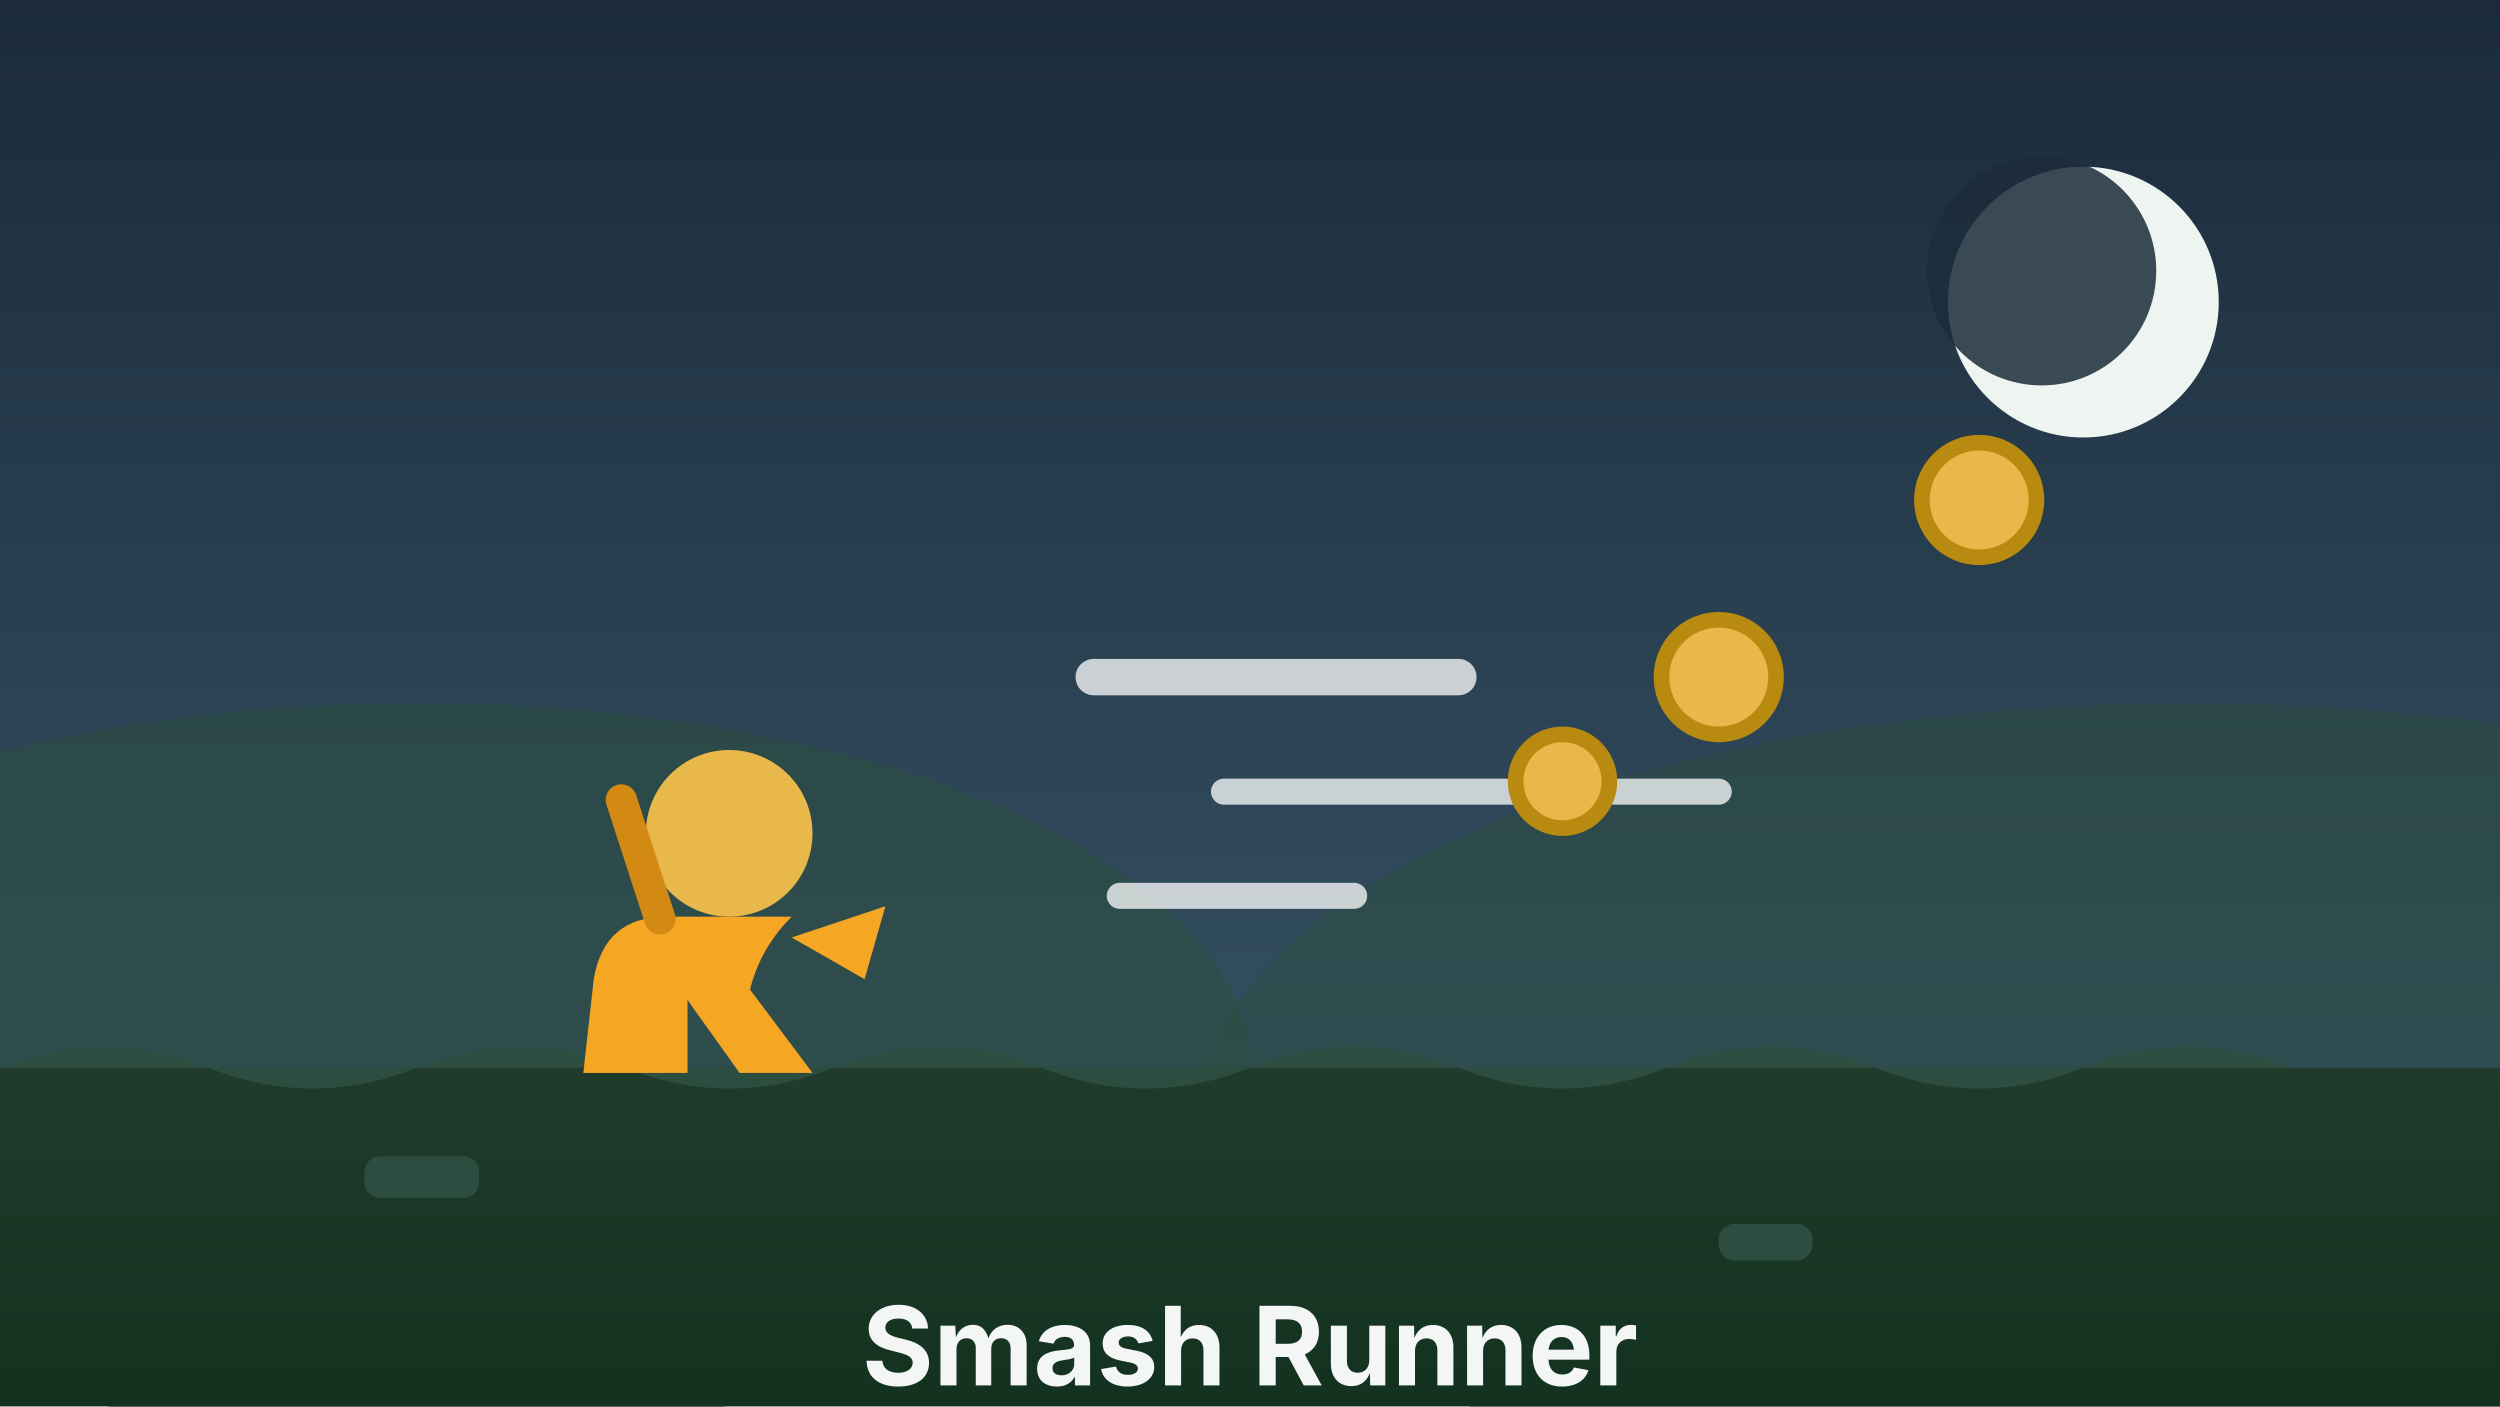
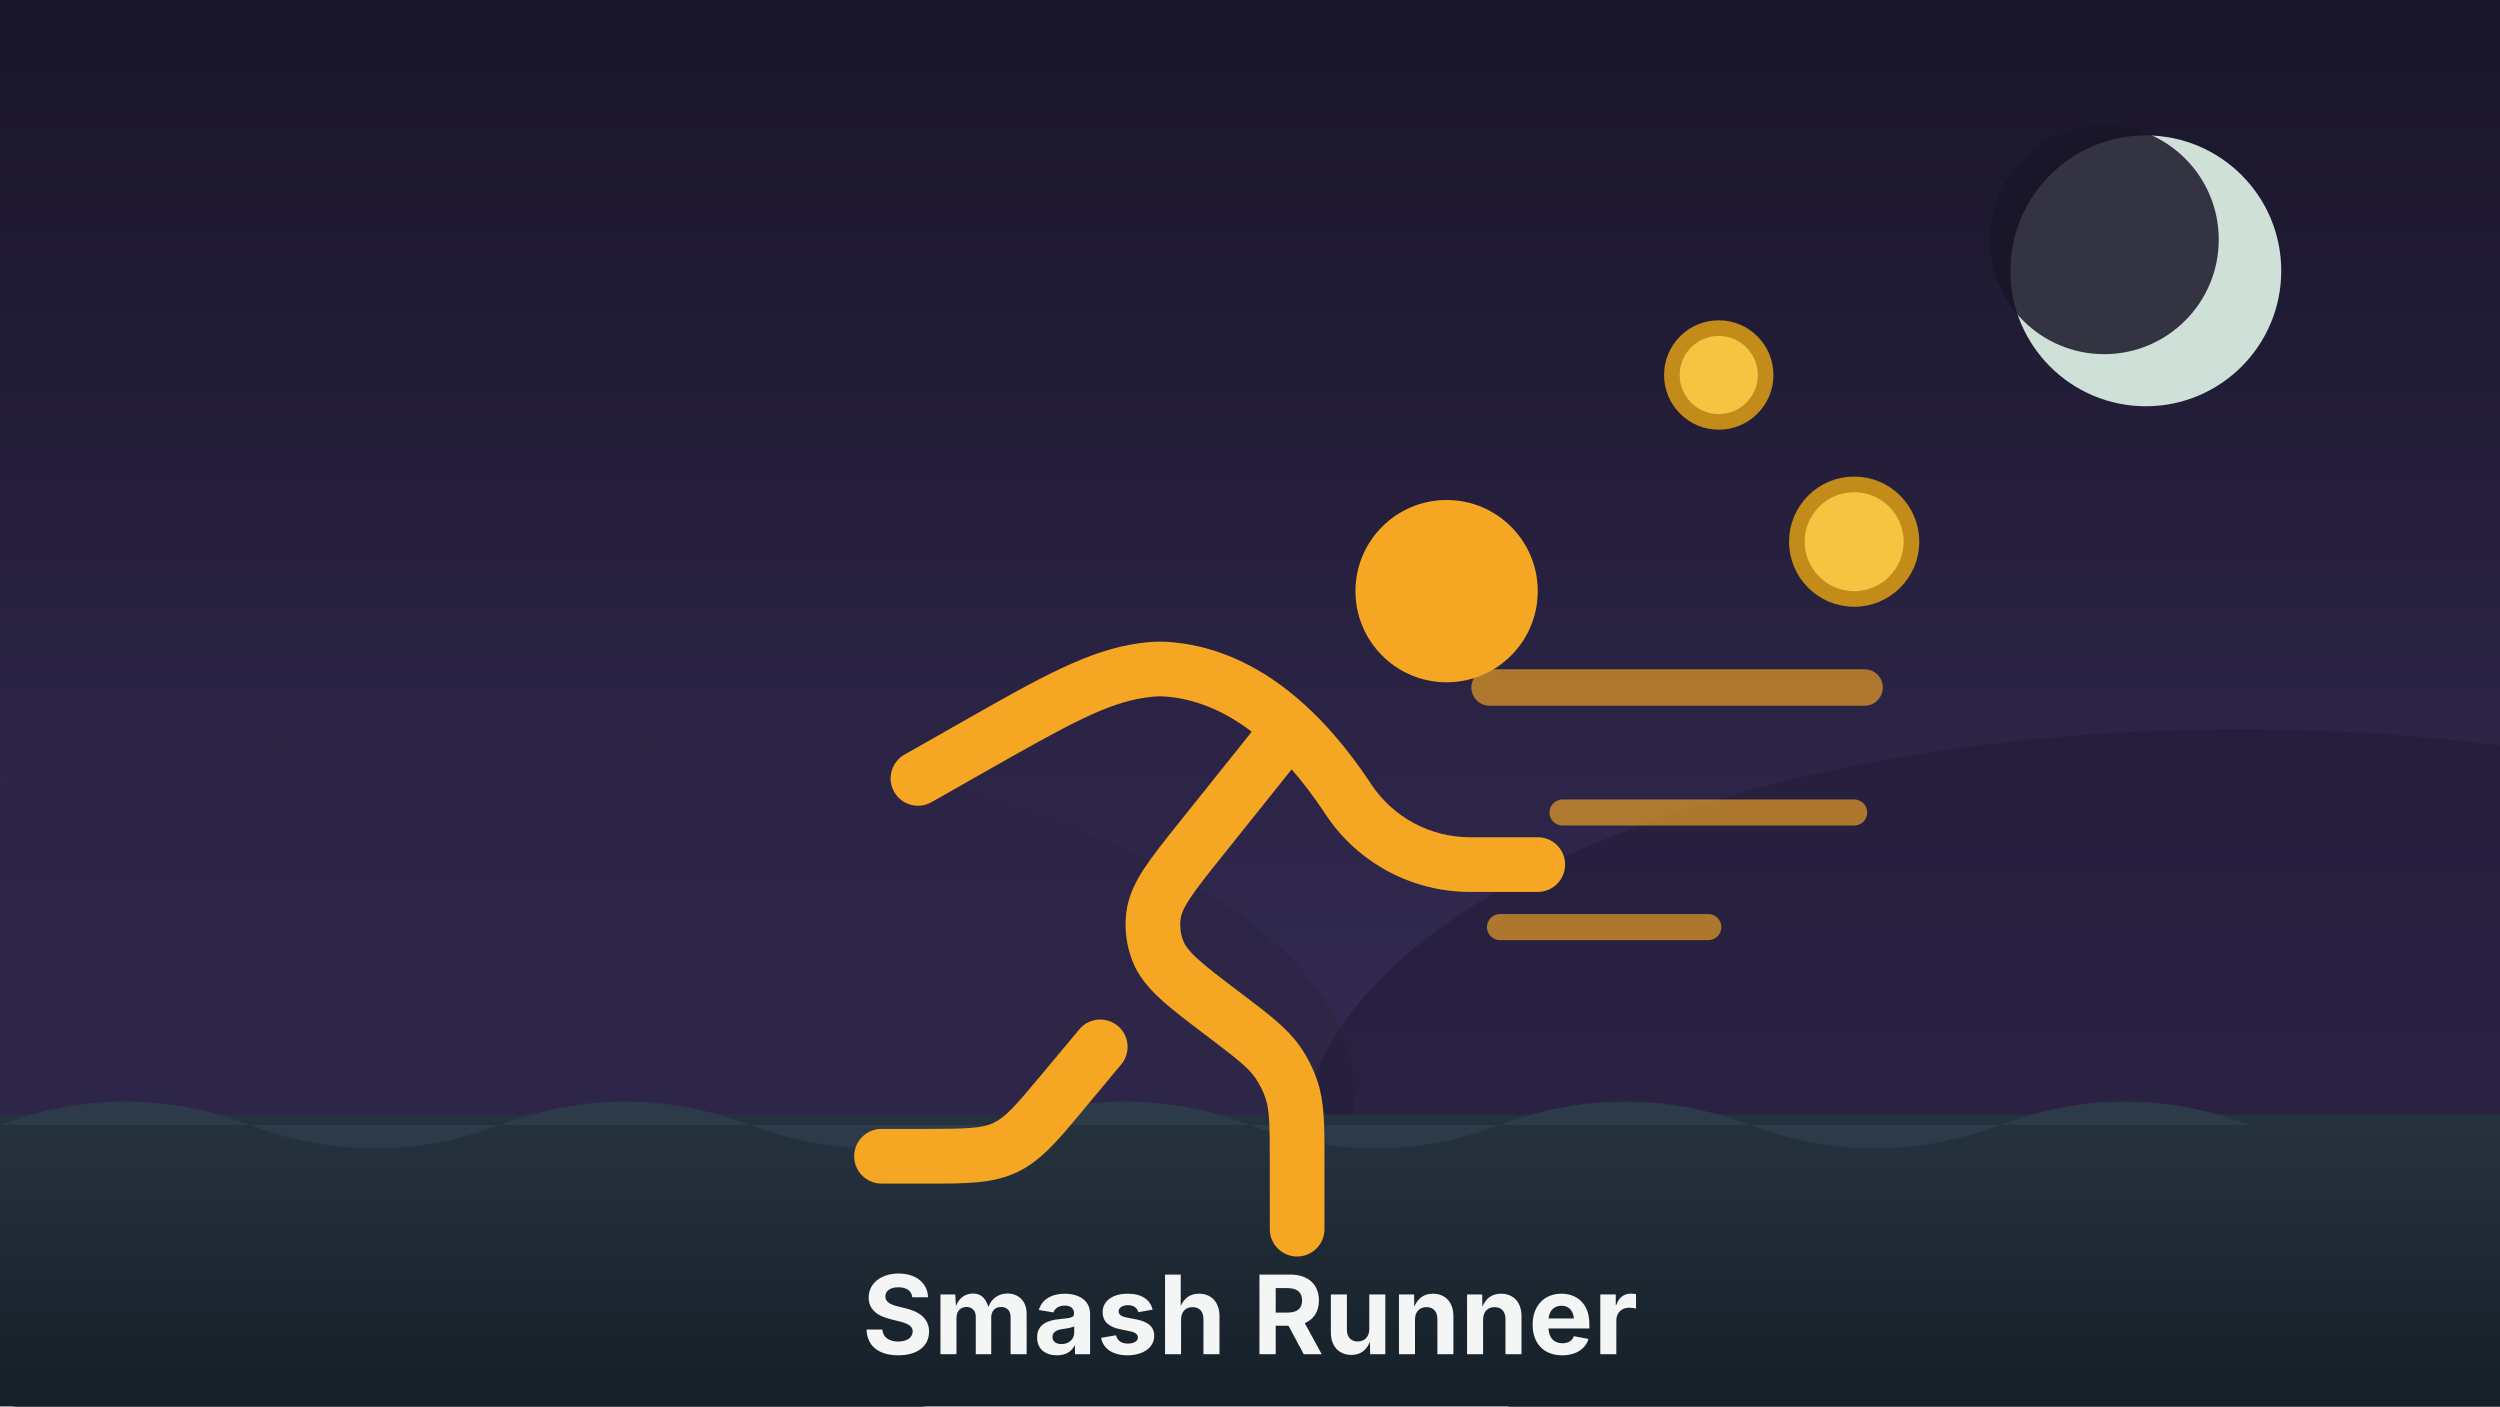
<svg xmlns="http://www.w3.org/2000/svg" width="480" height="270" viewBox="0 0 480 270" fill="none">
  <defs>
    <linearGradient id="sky" x1="0" y1="0" x2="0" y2="1">
-       <stop offset="0" stop-color="#1b2b3a" />
-       <stop offset="1" stop-color="#3b5b6e" />
+       <stop offset="0" stop-color="#191528" />
+       <stop offset="1" stop-color="#3b3160" />
    </linearGradient>
    <linearGradient id="ground" x1="0" y1="0" x2="0" y2="1">
-       <stop offset="0" stop-color="#203b2c" />
-       <stop offset="1" stop-color="#12321f" />
+       <stop offset="0" stop-color="#26323e" />
+       <stop offset="1" stop-color="#151f28" />
    </linearGradient>
  </defs>
  <rect width="480" height="270" fill="url(#sky)" />
-   <ellipse cx="80" cy="205" rx="160" ry="70" fill="#2c4d40" fill-opacity="0.6" />
-   <ellipse cx="420" cy="215" rx="190" ry="80" fill="#2c4d40" fill-opacity="0.5" />
-   <circle cx="400" cy="58" r="26" fill="#eef5f1" />
-   <circle cx="392" cy="52" r="22" fill="#1b2b3a" opacity="0.85" />
-   <rect x="0" y="205" width="480" height="65" fill="url(#ground)" />
-   <path d="M0 205 q20 -8 40 0 t40 0 t40 0 t40 0 t40 0 t40 0 t40 0 t40 0 t40 0 t40 0 t40 0 t0 0" fill="#2c4d40" />
-   <g>
-     <circle cx="140" cy="160" r="16" fill="#e8b94a" />
-     <path d="M128 176 q-12 0 -14 12 l-2 18 h20 v-14 l10 14 h14 l-12 -16 q2 -8 8 -14 z" fill="#f5a623" />
-     <path d="M152 180 l14 8 4 -14 z" fill="#f5a623" />
-     <rect x="120" y="150" width="6" height="30" rx="3" fill="#d28a12" transform="rotate(-18 123 165)" />
+   <ellipse cx="90" cy="210" rx="170" ry="70" fill="#2d2444" fill-opacity="0.7" />
+   <ellipse cx="430" cy="220" rx="180" ry="80" fill="#241c38" fill-opacity="0.6" />
+   <circle cx="412" cy="52" r="26" fill="#cfe0d8" />
+   <circle cx="404" cy="46" r="22" fill="#191528" opacity="0.85" />
+   <rect x="0" y="214" width="480" height="56" fill="url(#ground)" />
+   <path d="M0 216 q24 -9 48 0 t48 0 t48 0 t48 0 t48 0 t48 0 t48 0 t48 0 t48 0 t0 0" fill="#2d3a4a" />
+   <g transform="translate(150 82) scale(7)" fill="#f5a623">
+     <path d="M20.75 4.5C20.75 5.881 19.631 7 18.25 7C16.869 7 15.75 5.881 15.75 4.5C15.75 3.119 16.869 2 18.25 2C19.631 2 20.75 3.119 20.75 4.5Z" />
+     <path fill-rule="evenodd" d="M9.802 5.931C10.012 5.902 10.26 5.875 10.523 5.887C10.603 5.891 10.694 5.897 10.796 5.908C13.179 6.155 14.947 7.943 16.124 9.709L16.187 9.803C16.789 10.707 17.804 11.25 18.891 11.25H20.75C21.164 11.25 21.5 11.586 21.5 12C21.5 12.414 21.164 12.75 20.75 12.75H18.891C17.302 12.75 15.819 11.956 14.938 10.635L14.876 10.541C14.604 10.133 14.311 9.745 13.999 9.389L12.115 11.744C11.688 12.278 11.401 12.638 11.208 12.933C11.02 13.22 10.967 13.379 10.953 13.5C10.929 13.7 10.955 13.903 11.026 14.091C11.07 14.205 11.161 14.347 11.412 14.578C11.672 14.817 12.038 15.096 12.584 15.509C12.616 15.533 12.648 15.557 12.679 15.581C13.4 16.127 13.899 16.505 14.244 17.009C14.441 17.296 14.596 17.609 14.707 17.939C14.9 18.519 14.9 19.145 14.9 20.049C14.9 20.089 14.9 20.129 14.9 20.169V22C14.9 22.414 14.564 22.75 14.15 22.75C13.735 22.75 13.4 22.414 13.4 22V20.169C13.4 19.099 13.39 18.734 13.284 18.414C13.218 18.216 13.124 18.029 13.007 17.857C12.816 17.578 12.531 17.351 11.678 16.704L11.649 16.683C11.14 16.297 10.716 15.976 10.396 15.682C10.063 15.375 9.786 15.047 9.625 14.626C9.467 14.212 9.411 13.766 9.463 13.326C9.515 12.878 9.704 12.491 9.952 12.112C10.19 11.75 10.522 11.334 10.921 10.835L12.905 8.356C12.217 7.833 11.461 7.485 10.641 7.4C10.567 7.392 10.506 7.388 10.457 7.386C10.329 7.38 10.185 7.392 10.007 7.417C8.942 7.564 7.875 8.155 5.556 9.473L4.121 10.288C3.76 10.493 3.303 10.367 3.098 10.007C2.893 9.647 3.019 9.189 3.379 8.984L4.815 8.169C4.866 8.139 4.917 8.111 4.967 8.082C7.087 6.878 8.416 6.122 9.802 5.931ZM9.23 16.424C9.548 16.689 9.591 17.162 9.326 17.48L8.325 18.681C8.293 18.72 8.261 18.759 8.229 18.797C7.587 19.569 7.116 20.135 6.458 20.443C5.8 20.751 5.063 20.751 4.059 20.75C4.009 20.75 3.959 20.75 3.908 20.75H2.75C2.336 20.75 2 20.414 2 20C2 19.586 2.336 19.25 2.75 19.25H3.908C5.13 19.25 5.504 19.233 5.821 19.085C6.139 18.936 6.391 18.659 7.173 17.721L8.174 16.52C8.439 16.202 8.912 16.159 9.23 16.424Z" />
  </g>
-   <g stroke="#ffffff" fill="none" stroke-linecap="round" opacity="0.75">
-     <path d="M210 130 h70" stroke-width="7" />
-     <path d="M235 152 h95" stroke-width="5" />
-     <path d="M215 172 h45" stroke-width="5" />
+   <g stroke="#f5a623" stroke-linecap="round" fill="none" opacity="0.65">
+     <path d="M286 132 h72" stroke-width="7" />
+     <path d="M300 156 h56" stroke-width="5" />
+     <path d="M288 178 h40" stroke-width="5" />
  </g>
-   <circle cx="330" cy="130" r="11" fill="#e8b94a" stroke="#b98a10" stroke-width="3" />
-   <circle cx="380" cy="96" r="11" fill="#e8b94a" stroke="#b98a10" stroke-width="3" />
-   <circle cx="300" cy="150" r="9" fill="#e8b94a" stroke="#b98a10" stroke-width="3" />
-   <rect x="70" y="222" width="22" height="8" rx="3" fill="#2c4d40" />
-   <rect x="330" y="235" width="18" height="7" rx="3" fill="#2c4d40" />
-   <text x="240" y="266" font-family="Inter,Arial,sans-serif" font-weight="700" font-size="21" fill="#ffffff" fill-opacity="0.95" text-anchor="middle">Smash Runner</text>
+   <circle cx="356" cy="104" r="11" fill="#f5c542" stroke="#c28b1a" stroke-width="3" />
+   <circle cx="330" cy="72" r="9" fill="#f5c542" stroke="#c28b1a" stroke-width="3" />
+   <text x="240" y="260" font-family="Inter,Arial,sans-serif" font-weight="700" font-size="21" fill="#ffffff" fill-opacity="0.95" text-anchor="middle">Smash Runner</text>
</svg>
